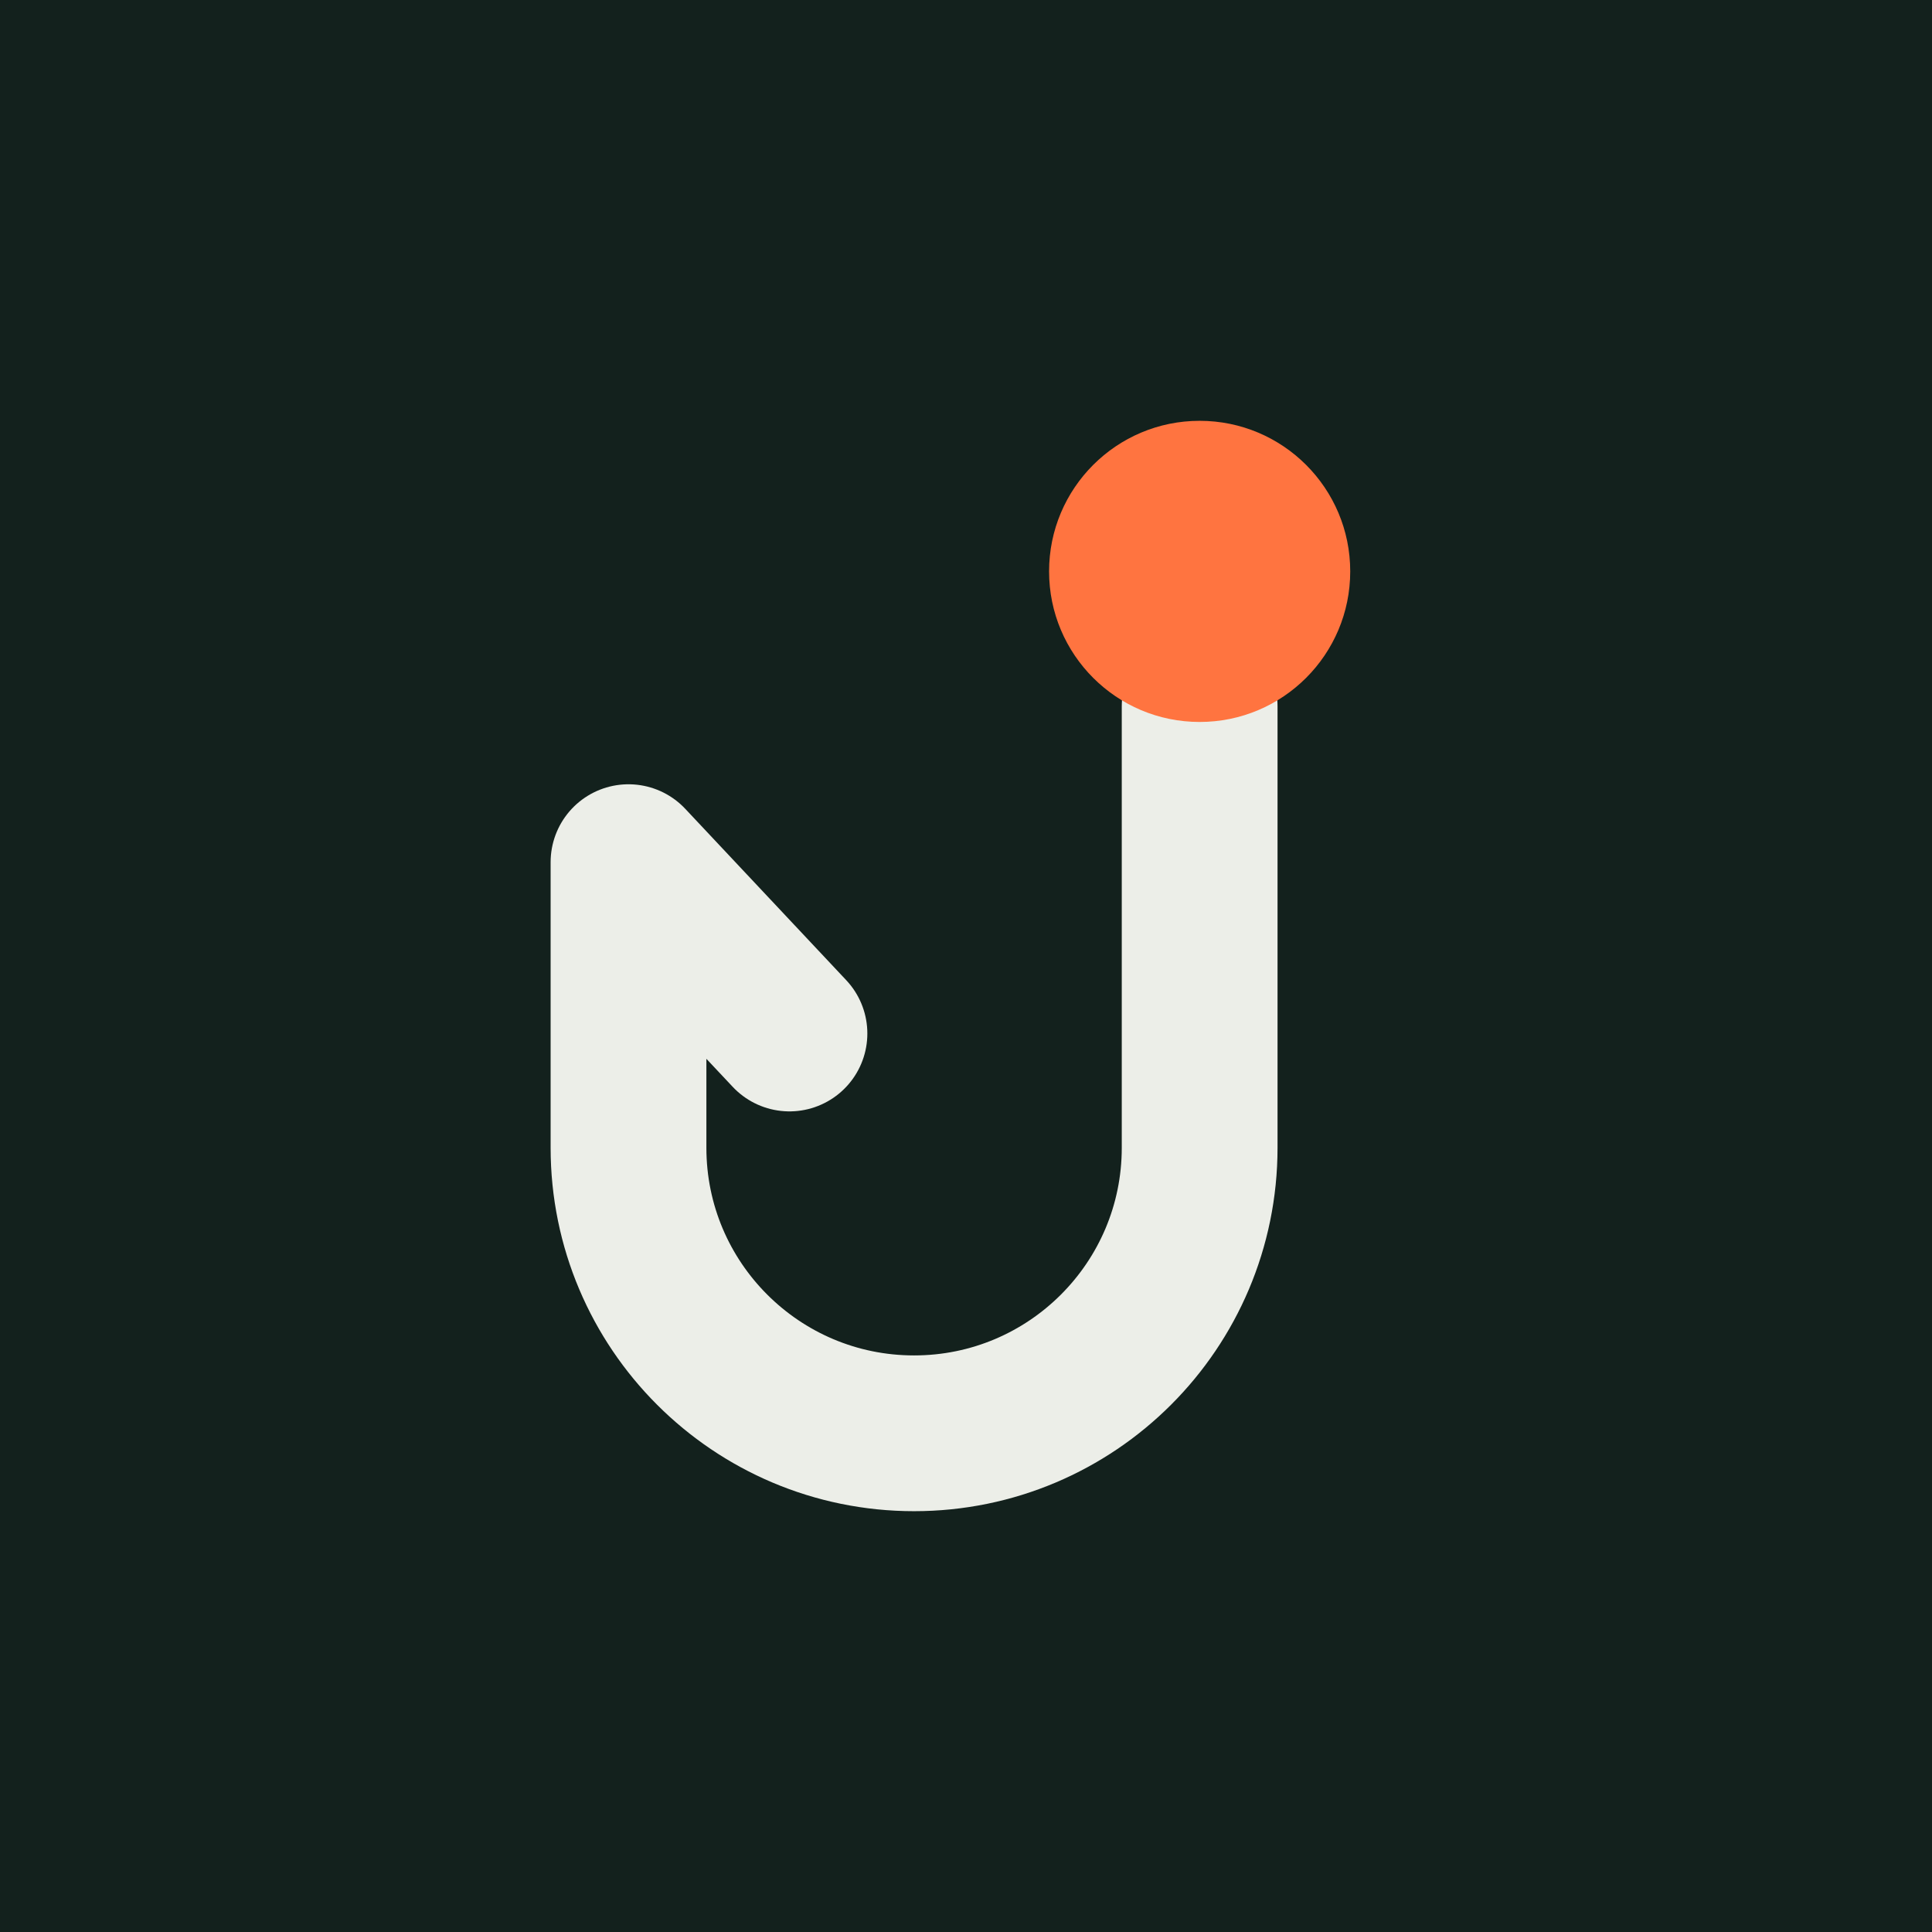
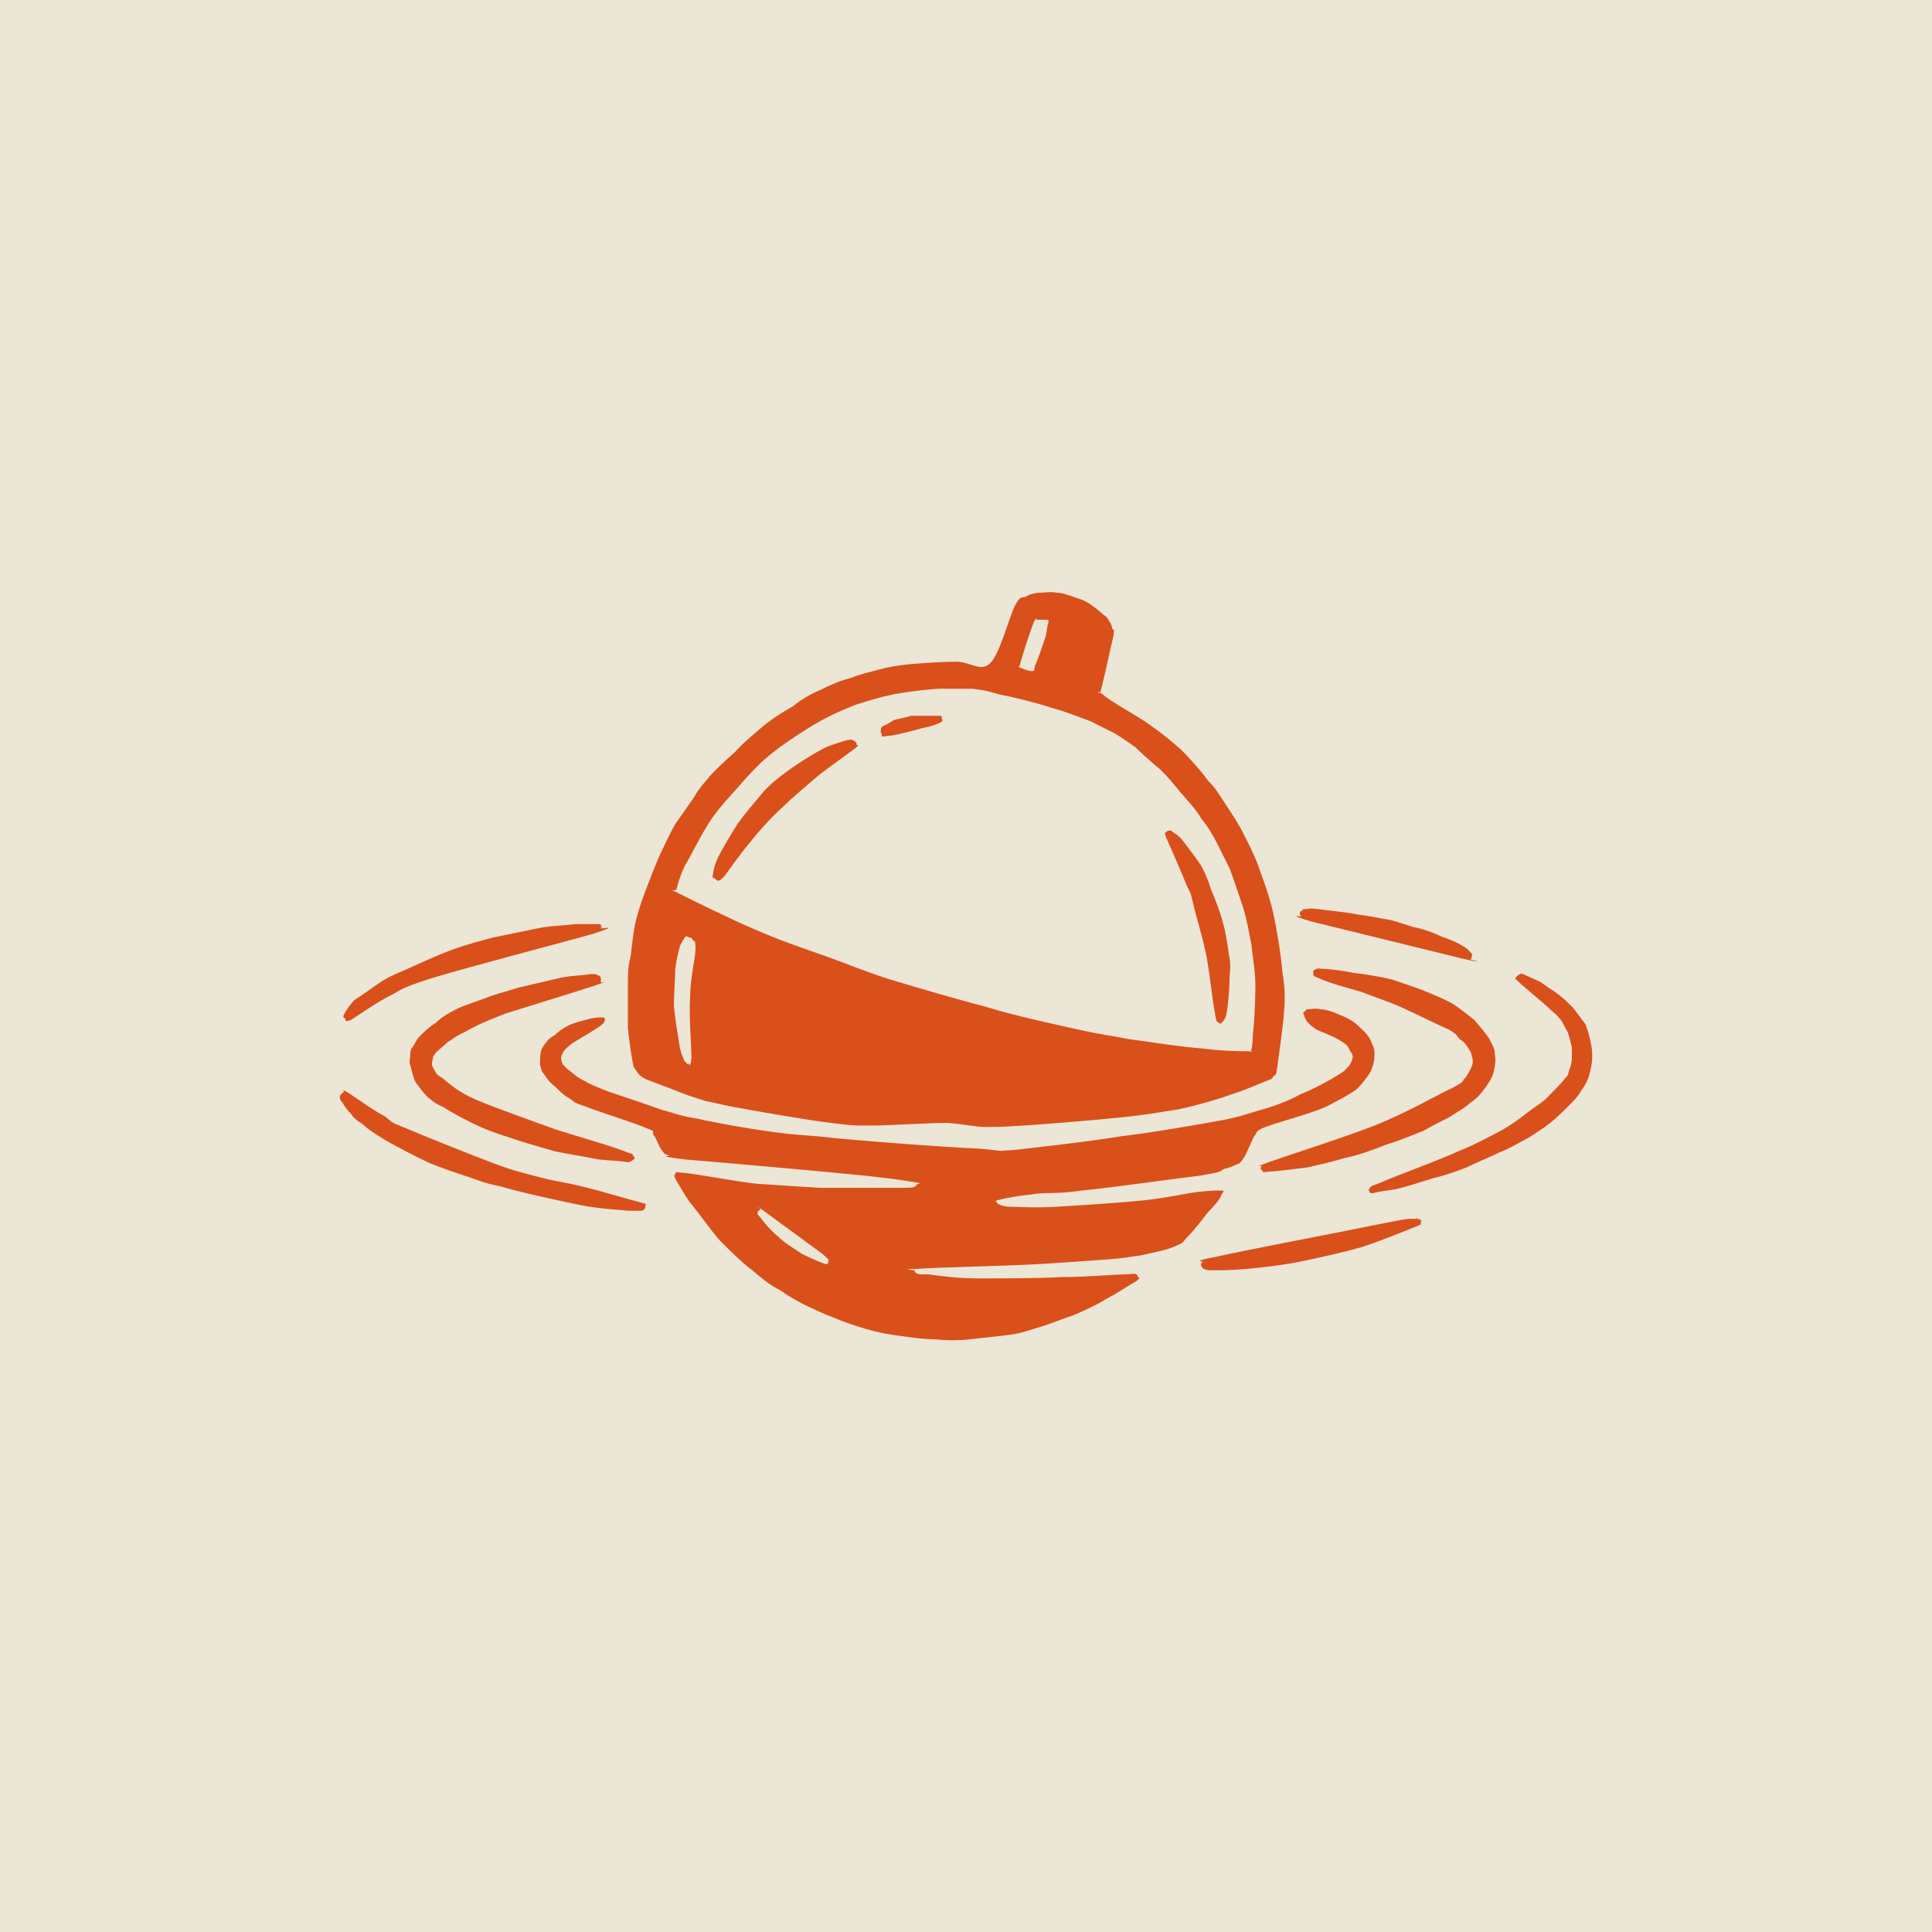
- <svg xmlns="http://www.w3.org/2000/svg" viewBox="0 0 32 32">
-   <rect width="32" height="32" fill="#13211d" />
-   <g transform="translate(16 16) scale(0.86) translate(-16 -16)">
-     <path d="M20.5 11v8.5a5.5 5.5 0 0 1-11 0V14l3.1 3.3" fill="none" stroke="#eceee8" stroke-width="3" stroke-linecap="round" stroke-linejoin="round" />
-     <circle cx="20.5" cy="8.4" r="2.9" fill="#ff7440" />
+ <svg xmlns="http://www.w3.org/2000/svg" viewBox="0 0 100 100">
+   <rect width="100" height="100" fill="#ebe6d6" />
+   <g transform="translate(15 15) scale(.7)">
+     <path fill="#d9501b" fill-rule="evenodd" d="M55.4 22.4C55.2 22.4 54.7 22.5 54.4 22.7C54.1 22.8 54 22.6 53.6 23.4C53.2 24.2 52.5 26.9 51.8 27.6C51.1 28.3 50.3 27.5 49.3 27.5C48.3 27.5 46.7 27.6 45.7 27.7C44.8 27.8 44.2 27.9 43.5 28.1C42.8 28.3 42.2 28.4 41.5 28.7C40.7 28.9 40 29.2 39.2 29.6C38.5 29.9 37.8 30.3 37.2 30.8C36.5 31.2 36 31.5 35.2 32.1C34.5 32.7 33.5 33.5 32.9 34.2C32.2 34.8 31.7 35.3 31.2 35.8C30.7 36.4 30.3 36.8 29.9 37.5C29.5 38.1 29 38.8 28.5 39.5C28.1 40.2 27.8 40.9 27.4 41.7C27 42.6 26.5 43.9 26.2 44.7C25.9 45.5 25.8 45.9 25.6 46.6C25.4 47.4 25.3 48.5 25.2 49.3C25 50.1 25 50.5 25 51.4C25 52.3 25 53.7 25 54.6C25.1 55.5 25.2 56.3 25.3 56.8C25.4 57.4 25.4 57.5 25.6 57.7C25.8 58 25.8 58.1 26.4 58.4C26.9 58.6 28.3 59.1 29 59.4C29.8 59.7 30.2 59.8 30.8 60C31.4 60.1 31.2 60.1 32.7 60.4C34.3 60.7 38.3 61.4 40 61.6C41.7 61.8 41.5 61.8 42.9 61.8C44.4 61.8 47.1 61.6 48.6 61.6C50 61.7 50.6 61.9 51.5 61.9C52.5 61.9 52.5 61.9 54.2 61.8C55.8 61.7 59.5 61.4 61.4 61.2C63.4 61 64.4 60.8 65.7 60.6C67.1 60.3 68.5 59.9 69.6 59.5C70.6 59.2 71.7 58.7 72.2 58.5C72.8 58.3 72.6 58.3 72.7 58.2C72.8 58 72.9 58.3 73 57.6C73.1 56.8 73.4 54.8 73.5 53.6C73.6 52.4 73.6 51.7 73.4 50.5C73.3 49.2 73 47.4 72.7 46C72.4 44.7 71.9 43.4 71.5 42.3C71.1 41.3 70.7 40.6 70.3 39.8C69.9 39.1 69.5 38.5 69.1 37.9C68.7 37.3 68.5 36.9 67.9 36.3C67.4 35.6 66.6 34.7 65.9 34C65.1 33.3 64.5 32.8 63.5 32.1C62.5 31.4 60.6 30.4 60.1 29.9C59.5 29.5 59.9 30.2 60 29.5C60.2 28.8 60.7 26.4 60.9 25.6C61 24.9 60.9 25.3 60.8 25C60.8 24.8 60.6 24.5 60.4 24.2C60.1 24 59.7 23.6 59.4 23.4C59 23.1 58.6 22.9 58.2 22.8C57.7 22.6 57.1 22.4 56.7 22.4C56.3 22.3 55.7 22.4 55.5 22.4C55.3 22.4 55.5 22.3 55.4 22.4ZM55.2 24.4C55.2 24.5 55.3 24 55 24.6C54.8 25.1 54.1 27.2 54 27.7C53.8 28.2 53.9 27.8 53.9 27.8C54 27.9 54 28 54.2 28C54.3 28.1 54.8 28.2 54.9 28.2C55.1 28.1 55 28.3 55.1 27.8C55.3 27.4 55.7 26.2 55.9 25.6C56 25.1 56 24.8 56.1 24.6C56.1 24.4 56.1 24.4 56 24.4C55.8 24.4 55.5 24.4 55.4 24.4C55.2 24.4 55.3 24.4 55.2 24.4ZM48.1 29.5C47.5 29.5 45.8 29.7 44.7 29.9C43.7 30.1 42.7 30.4 41.8 30.7C40.8 31.1 40.1 31.4 39.2 31.9C38.3 32.4 37.1 33.2 36.4 33.7C35.7 34.2 35.5 34.4 34.9 34.9C34.4 35.4 33.9 35.9 33.3 36.6C32.7 37.3 31.9 38.1 31.2 39.1C30.5 40.1 29.7 41.8 29.2 42.6C28.8 43.5 28.7 43.9 28.6 44.3C28.5 44.6 27.7 44.1 28.7 44.6C29.7 45.1 32.5 46.5 34.4 47.3C36.2 48.1 38 48.7 39.7 49.3C41.4 49.9 42.5 50.4 44.4 51C46.4 51.6 49.1 52.4 51.4 53C53.7 53.7 56.5 54.3 58.3 54.7C60.1 55.1 60.5 55.1 62 55.4C63.5 55.6 66 56 67.5 56.1C69 56.3 70.3 56.3 70.9 56.3C71.5 56.4 71 56.4 71.1 56.2C71.1 56.1 71.2 56 71.2 55.2C71.3 54.4 71.4 52.6 71.4 51.5C71.4 50.4 71.2 49.4 71.1 48.4C70.9 47.4 70.8 46.7 70.5 45.7C70.2 44.8 69.8 43.6 69.5 42.8C69.1 42 68.9 41.6 68.6 41C68.3 40.4 67.9 39.7 67.4 39.1C67 38.4 66.4 37.8 65.9 37.2C65.4 36.6 65 36.1 64.4 35.5C63.8 35 63 34.3 62.5 33.8C61.9 33.4 61.5 33.1 61 32.8C60.4 32.5 60 32.3 59.2 31.9C58.4 31.6 57.4 31.2 56.3 30.9C55.1 30.5 53.4 30.1 52.4 29.9C51.4 29.6 51.2 29.6 50.5 29.5C49.8 29.5 48.7 29.5 48.3 29.5C47.9 29.5 48.7 29.4 48.1 29.5ZM45.9 31.5C45.7 31.6 45.1 31.7 44.7 31.8C44.4 32 44 32.2 43.8 32.3C43.7 32.4 43.7 32.5 43.7 32.6C43.7 32.7 43.7 32.8 43.8 32.9C43.8 32.9 43.6 33.1 44.1 33C44.6 33 46.1 32.6 46.8 32.4C47.4 32.3 47.9 32.1 48.1 32C48.4 31.8 48.2 31.8 48.2 31.7C48.2 31.6 48.3 31.5 48 31.5C47.6 31.5 46.4 31.5 46 31.5C45.7 31.5 46.1 31.5 45.9 31.5ZM41.2 33.3C40.9 33.4 40.1 33.6 39.5 33.9C38.9 34.2 38.1 34.7 37.5 35.1C36.9 35.5 36.5 35.8 36 36.2C35.5 36.6 35.1 37 34.7 37.5C34.2 38.1 33.6 38.8 33.1 39.5C32.6 40.3 32 41.3 31.7 41.9C31.4 42.5 31.3 43 31.3 43.2C31.2 43.5 31.3 43.5 31.4 43.5C31.5 43.6 31.6 43.7 31.7 43.7C31.8 43.6 31.7 43.8 32.1 43.4C32.5 42.9 33.3 41.7 34 40.9C34.7 40 35.6 39 36.5 38.2C37.3 37.4 38.2 36.7 39.1 35.9C40 35.2 41.3 34.3 41.8 33.9C42.2 33.6 41.9 33.7 41.9 33.6C41.9 33.5 41.9 33.5 41.9 33.5C41.8 33.4 41.7 33.3 41.6 33.3C41.5 33.2 41.4 33.3 41.3 33.3C41.2 33.3 41.5 33.2 41.2 33.3ZM64.8 40.1C64.8 40.2 64.6 39.9 64.8 40.5C65.1 41.2 66 43.2 66.3 44C66.7 44.8 66.6 44.6 66.8 45.4C67 46.3 67.4 47.5 67.7 48.9C68 50.2 68.2 52.5 68.4 53.4C68.5 54.3 68.6 54.1 68.7 54.2C68.8 54.3 68.8 54.3 68.9 54.2C69.1 54 69.2 53.9 69.3 53.3C69.4 52.7 69.5 51.4 69.5 50.6C69.6 49.9 69.5 49.5 69.4 48.9C69.3 48.2 69.2 47.5 69 46.8C68.8 46 68.4 45 68.1 44.3C67.9 43.6 67.7 43.2 67.4 42.6C67 42 66.4 41.2 66 40.7C65.7 40.3 65.4 40.2 65.3 40.1C65.1 39.9 65.1 40 65 40C64.9 40 64.9 40 64.8 40.1ZM74.9 45.9C74.8 45.9 74.7 46 74.7 46C74.7 46.1 74.6 46.2 74.8 46.3C74.9 46.4 73.5 46.1 75.5 46.7C77.5 47.2 84.9 49 86.9 49.5C88.8 49.9 87.2 49.5 87.3 49.5C87.4 49.4 87.4 49.4 87.4 49.3C87.4 49.2 87.5 49.1 87.3 49C87.2 48.9 87.1 48.7 86.7 48.5C86.4 48.3 85.7 48 85.1 47.8C84.5 47.5 83.6 47.2 83 47.1C82.4 46.9 82.1 46.8 81.4 46.6C80.7 46.5 79.9 46.3 79 46.2C78.1 46 76.7 45.9 76.1 45.8C75.4 45.7 75.2 45.8 75 45.8C74.8 45.8 74.9 45.8 74.9 45.9ZM21 46.9C20.6 47 19.4 47 18.4 47.2C17.4 47.4 16 47.7 15 47.9C13.9 48.2 13.1 48.4 12 48.8C10.9 49.2 9.4 49.9 8.5 50.3C7.6 50.7 7.3 50.8 6.7 51.2C6.1 51.6 5.3 52.2 4.8 52.5C4.4 52.9 4.1 53.4 4 53.6C3.9 53.8 4 53.8 4.1 53.9C4.2 53.9 3.9 54.2 4.5 54C5 53.7 6.4 52.7 7.4 52.2C8.4 51.7 8 51.7 10.5 50.9C13.1 50.1 20.4 48.2 22.5 47.6C24.6 46.9 22.9 47.3 23 47.2C23.1 47.1 23.1 47.1 23 47.1C23 47 23.1 46.9 22.8 46.9C22.5 46.9 21.5 46.9 21.2 46.9C20.9 46.9 21.5 46.9 21 46.9ZM29.2 47.9C29.1 48.1 28.9 48.3 28.8 48.7C28.7 49.1 28.6 49.5 28.5 50.2C28.5 50.9 28.4 52.1 28.4 53C28.5 53.9 28.7 55.2 28.8 55.8C28.9 56.4 29 56.6 29.1 56.8C29.2 57.1 29.2 57.1 29.3 57.1C29.3 57.2 29.4 57.3 29.5 57.2C29.5 57.2 29.6 57.7 29.7 56.8C29.7 56 29.5 53.6 29.6 52.3C29.6 50.9 30 49.4 30 48.7C30 48 29.9 48.2 29.8 48.1C29.8 48 29.7 47.9 29.6 47.9C29.5 47.9 29.4 47.8 29.3 47.8C29.3 47.8 29.3 47.8 29.2 47.9ZM76.1 50.2C76 50.2 75.8 50.2 75.8 50.3C75.7 50.3 75.6 50.4 75.7 50.5C75.7 50.6 75.5 50.7 76.1 50.9C76.7 51.2 78.1 51.6 79.2 51.9C80.2 52.3 81.2 52.6 82.3 53.1C83.4 53.6 85 54.4 85.7 54.7C86.4 55.1 86.3 55.2 86.5 55.4C86.8 55.6 86.9 55.7 87.1 56C87.2 56.2 87.4 56.4 87.4 56.7C87.5 56.9 87.5 57.2 87.4 57.4C87.3 57.7 87.1 58 86.9 58.3C86.6 58.5 87.1 58.4 86 59C84.9 59.5 82.5 60.9 80.2 61.8C77.9 62.7 73.8 64 72.4 64.5C71 65 72 64.7 71.9 64.8C71.8 64.8 71.8 64.9 71.8 65C71.8 65 71.8 65.1 71.9 65.1C72 65.2 71.8 65.3 72.4 65.2C72.9 65.2 74.3 65 75.2 64.9C76.1 64.7 77 64.5 78 64.2C79 64 80.1 63.6 81.1 63.2C82.1 62.9 83 62.5 83.8 62.2C84.5 61.8 85.1 61.5 85.7 61.2C86.3 60.8 86.9 60.5 87.3 60.1C87.8 59.8 88.1 59.4 88.4 59C88.6 58.7 88.9 58.3 89 57.9C89.1 57.5 89.2 57 89.1 56.5C89.1 56.1 88.9 55.8 88.7 55.4C88.4 54.9 88 54.5 87.6 54C87.1 53.6 86.6 53.2 86 52.8C85.3 52.4 84.5 52.1 83.8 51.8C83 51.5 82.4 51.3 81.5 51C80.7 50.8 79.5 50.6 78.6 50.5C77.7 50.3 76.6 50.2 76.2 50.2C75.8 50.1 76.1 50.2 76.1 50.2ZM22.2 50.6C21.8 50.7 20.7 50.7 19.9 50.9C19 51.1 17.8 51.4 16.9 51.6C16 51.9 15.1 52.1 14.4 52.4C13.6 52.7 12.9 52.9 12.3 53.2C11.7 53.5 11.2 53.8 10.8 54.2C10.3 54.5 9.9 54.9 9.6 55.2C9.3 55.5 9.2 55.9 9 56.1C8.9 56.3 8.9 56.5 8.9 56.7C8.9 56.9 8.8 57 8.9 57.3C9 57.6 9.1 58.2 9.3 58.6C9.6 59 9.9 59.4 10.2 59.7C10.6 60 10.6 60.1 11.3 60.4C11.9 60.8 13.2 61.5 14.1 61.9C15 62.3 16 62.6 16.9 62.9C17.8 63.2 18.6 63.4 19.6 63.7C20.5 63.9 21.9 64.1 22.8 64.3C23.7 64.4 24.5 64.4 24.9 64.5C25.3 64.5 25.2 64.4 25.3 64.4C25.4 64.3 25.5 64.3 25.5 64.2C25.5 64.2 25.4 64 25.3 63.9C25.3 63.9 26 64.1 25 63.8C24.1 63.4 21.6 62.7 19.7 62.1C17.8 61.4 15.2 60.5 13.8 59.9C12.4 59.3 11.8 58.7 11.3 58.3C10.8 58 10.8 57.9 10.7 57.7C10.6 57.6 10.6 57.5 10.5 57.3C10.5 57.1 10.6 56.8 10.6 56.7C10.7 56.5 10.7 56.6 10.8 56.4C11 56.2 11.4 55.9 11.7 55.6C12.1 55.4 12.2 55.2 12.9 54.9C13.6 54.5 14.4 54.1 16 53.5C17.6 53 21.5 51.8 22.7 51.4C23.8 51 22.9 51.3 23 51.2C23 51.1 23 51 23 50.9C23 50.8 22.9 50.7 22.8 50.7C22.7 50.6 22.5 50.6 22.4 50.6C22.3 50.6 22.6 50.6 22.2 50.6ZM91 50.6C90.9 50.6 90.8 50.7 90.7 50.8C90.7 50.9 90.4 50.8 90.9 51.2C91.3 51.6 92.8 52.8 93.3 53.3C93.9 53.8 93.8 53.8 94 54C94.2 54.3 94.3 54.6 94.5 54.9C94.6 55.2 94.7 55.6 94.8 56C94.8 56.3 94.8 56.5 94.8 56.8C94.8 57.1 94.7 57.5 94.6 57.7C94.5 58 94.6 58 94.3 58.3C94 58.7 93.3 59.4 92.8 59.9C92.3 60.3 91.8 60.6 91.3 61C90.8 61.4 90.5 61.6 89.7 62.1C88.9 62.5 87.9 63.1 86.4 63.7C84.9 64.4 81.8 65.5 80.7 66C79.6 66.4 80 66.3 79.8 66.5C79.7 66.6 79.8 66.6 79.8 66.6C79.9 66.7 79.7 66.8 80.1 66.8C80.4 66.7 81.1 66.6 81.8 66.5C82.6 66.3 83.6 66 84.5 65.7C85.4 65.5 86.2 65.2 87 64.9C87.8 64.5 88.6 64.2 89.4 63.8C90.2 63.5 91 63 91.6 62.7C92.2 62.3 92.7 62 93.2 61.6C93.7 61.2 94.2 60.7 94.6 60.3C94.9 60 95.3 59.6 95.5 59.2C95.8 58.8 96 58.4 96.1 58C96.2 57.6 96.3 57.2 96.3 56.8C96.3 56.4 96.3 56.1 96.2 55.7C96.1 55.2 96 54.8 95.8 54.3C95.5 53.9 95.2 53.5 94.9 53.1C94.6 52.8 94.2 52.4 93.8 52.1C93.4 51.8 92.9 51.5 92.5 51.2C92.1 51 91.4 50.7 91.2 50.6C90.9 50.5 91.1 50.6 91 50.6ZM75.2 53.2C75.1 53.3 75 53.4 75 53.4C74.9 53.5 74.9 53.5 75 53.6C75 53.7 75.1 54 75.3 54.2C75.5 54.4 75.5 54.4 75.9 54.7C76.4 54.9 77.4 55.3 77.8 55.6C78.3 55.9 78.3 56.1 78.4 56.3C78.6 56.5 78.6 56.7 78.6 56.8C78.5 57 78.5 57.2 78.3 57.4C78.1 57.6 78.1 57.7 77.6 58C77 58.4 75.7 59.1 74.7 59.5C73.8 60 72.7 60.4 71.6 60.7C70.6 61 70.1 61.2 68.4 61.5C66.7 61.8 63.9 62.3 61.4 62.6C59 63 55.3 63.4 53.6 63.6C51.8 63.7 53.3 63.7 50.9 63.5C48.5 63.4 41.7 62.9 39.1 62.6C36.5 62.4 36.7 62.4 35.2 62.2C33.8 62 31.5 61.6 30.2 61.3C28.9 61.1 28.5 60.9 27.4 60.6C26.3 60.2 24.5 59.6 23.6 59.3C22.6 58.9 22.3 58.8 21.8 58.5C21.3 58.3 20.8 57.8 20.5 57.6C20.2 57.3 20.1 57.2 20.1 57C20 56.8 20.1 56.6 20.2 56.4C20.3 56.2 20.4 56.1 20.9 55.7C21.4 55.4 22.6 54.7 23 54.4C23.4 54.1 23.2 54.1 23.3 54C23.3 53.9 23.3 53.8 23.1 53.8C22.9 53.8 22.6 53.8 22.2 53.9C21.8 54 21 54.2 20.6 54.4C20.2 54.6 19.8 54.9 19.6 55.1C19.3 55.3 19.1 55.4 19 55.6C18.8 55.8 18.7 56 18.6 56.2C18.5 56.5 18.5 57 18.5 57.3C18.6 57.6 18.6 57.8 18.8 58C19 58.3 19.2 58.6 19.6 58.9C19.9 59.2 20.3 59.6 20.7 59.8C21.1 60.1 21 60.1 21.9 60.4C22.9 60.8 25.5 61.6 26.4 62C27.2 62.3 26.7 62.2 26.9 62.5C27.1 62.7 27.3 63.4 27.5 63.6C27.7 63.9 27.7 63.9 28 64C28.3 64.1 26.8 64 29.2 64.3C31.6 64.5 39.6 65.2 42.5 65.5C45.3 65.8 45.6 65.9 46.3 66C46.9 66.1 46.3 66.1 46.3 66.2C46.3 66.2 46.4 66.3 46.2 66.3C46 66.3 46.5 66.4 45.3 66.4C44.1 66.4 41 66.4 39.2 66.4C37.4 66.3 36.2 66.2 34.5 66.1C32.8 65.9 30.2 65.4 29.2 65.3C28.2 65.2 28.6 65.3 28.5 65.4C28.4 65.5 28.4 65.5 28.6 65.9C28.8 66.2 29.1 66.8 29.6 67.5C30.2 68.2 31.1 69.5 31.8 70.3C32.6 71.1 33.4 71.9 34.2 72.5C34.9 73.1 35.5 73.6 36.3 74C37 74.5 37.9 75 38.6 75.3C39.4 75.7 40 75.9 40.7 76.2C41.5 76.5 42.4 76.8 43.2 77C44 77.2 44.7 77.3 45.5 77.4C46.2 77.5 46.9 77.6 47.7 77.6C48.5 77.7 49.4 77.7 50.3 77.6C51.2 77.5 52.2 77.4 53 77.3C53.8 77.2 54.2 77.1 55.1 76.8C55.9 76.6 57.1 76.1 58 75.8C58.9 75.4 59.6 75.1 60.4 74.6C61.2 74.2 62.2 73.5 62.6 73.3C63 73 62.7 73 62.7 73C62.7 72.9 62.7 72.9 62.6 72.8C62.4 72.8 62.8 72.7 61.9 72.8C61 72.8 59 73 57.1 73C55.3 73.1 52.6 73.1 50.9 73.1C49.3 73.1 48 72.9 47.2 72.8C46.5 72.8 46.5 72.8 46.3 72.7C46.2 72.6 46.2 72.6 46.2 72.5C46.2 72.5 45 72.4 46.3 72.4C47.6 72.3 51.8 72.2 54.2 72.1C56.5 72 58.9 71.8 60.4 71.7C61.8 71.6 62.1 71.5 62.9 71.4C63.8 71.2 64.9 71 65.5 70.7C66.1 70.5 66.1 70.3 66.5 69.9C66.9 69.5 67.5 68.7 67.9 68.2C68.4 67.7 68.8 67.2 68.9 66.9C69.1 66.6 69.1 66.6 68.8 66.6C68.5 66.6 68.1 66.6 67.2 66.7C66.3 66.8 65.1 67.1 63.4 67.3C61.6 67.5 58.4 67.7 56.7 67.8C55 67.9 53.9 67.8 53.1 67.8C52.4 67.7 52.5 67.6 52.4 67.6C52.3 67.6 52.3 67.5 52.3 67.5C52.3 67.4 52 67.4 52.4 67.3C52.8 67.2 53.7 67 54.8 66.9C55.8 66.7 56.5 66.9 58.6 66.6C60.7 66.4 65.6 65.7 67.3 65.5C69.1 65.2 68.7 65.2 69.1 65C69.6 64.9 69.9 64.7 70.2 64.6C70.4 64.4 70.4 64.4 70.6 64.1C70.8 63.7 71.1 63 71.3 62.6C71.6 62.3 71.3 62.3 71.9 62C72.6 61.7 74.4 61.2 75.3 60.9C76.2 60.6 76.7 60.4 77.2 60.1C77.8 59.8 78.5 59.4 78.9 59.1C79.3 58.7 79.6 58.3 79.8 58C80 57.7 80 57.6 80.1 57.3C80.2 57 80.2 56.7 80.2 56.4C80.2 56.1 80.1 55.9 80 55.7C79.9 55.4 79.7 55.1 79.5 54.9C79.2 54.6 78.9 54.3 78.6 54.1C78.3 53.9 77.9 53.7 77.6 53.6C77.2 53.4 76.6 53.2 76.2 53.2C75.9 53.1 75.5 53.2 75.3 53.2C75.2 53.2 75.3 53.2 75.2 53.2ZM4 59.3C3.9 59.4 3.7 59.5 3.7 59.7C3.7 59.8 3.7 59.9 3.9 60.1C4 60.3 4.2 60.6 4.5 60.9C4.7 61.2 4.9 61.4 5.4 61.7C5.8 62.1 6.3 62.4 7.1 62.9C8 63.4 9.3 64.1 10.4 64.6C11.4 65 12.6 65.4 13.5 65.7C14.4 66 14.2 66 15.6 66.3C16.9 66.7 20.1 67.4 21.6 67.7C23.2 68 24.3 68 25 68.1C25.7 68.1 25.7 68.1 25.9 68.1C26.1 68.1 26.2 68 26.2 68C26.3 67.9 26.3 67.7 26.3 67.6C26.2 67.6 26.8 67.7 26 67.5C25.2 67.3 22.9 66.6 21.6 66.3C20.4 66 19.5 65.9 18.4 65.6C17.3 65.3 16.7 65.2 15.1 64.6C13.5 64 10 62.6 8.6 62C7.3 61.5 7.7 61.6 7 61.1C6.2 60.7 4.7 59.6 4.2 59.3C3.7 59 4.1 59.3 4 59.3ZM34.8 68C34.7 68.1 34.6 68.1 34.6 68.2C34.6 68.3 34.5 68.3 34.8 68.6C35 68.9 35.6 69.6 36.1 70C36.6 70.5 37.3 70.9 37.9 71.3C38.5 71.6 39.2 71.9 39.5 72C39.8 72.1 39.8 72 39.8 71.9C39.8 71.9 39.9 71.9 39.8 71.8C39.7 71.7 40.2 72 39.4 71.3C38.6 70.7 35.7 68.6 34.9 68C34.2 67.5 34.9 68 34.8 68ZM83.2 68.7C82.7 68.7 83 68.6 80.5 69.1C78.1 69.6 70.7 71 68.5 71.5C66.4 71.9 67.7 71.8 67.5 71.9C67.3 72 67.4 72.1 67.4 72.2C67.5 72.3 67.5 72.4 67.6 72.4C67.8 72.5 67.9 72.5 68.4 72.5C68.9 72.5 69.6 72.5 70.7 72.4C71.9 72.3 73.6 72.1 75 71.8C76.4 71.5 77.8 71.2 79.2 70.8C80.5 70.4 82.4 69.6 83.2 69.3C83.9 69 83.6 69.1 83.6 69C83.7 68.9 83.7 68.8 83.6 68.8C83.6 68.7 83.4 68.7 83.3 68.7C83.2 68.6 83.6 68.6 83.2 68.7Z" />
  </g>
</svg>
